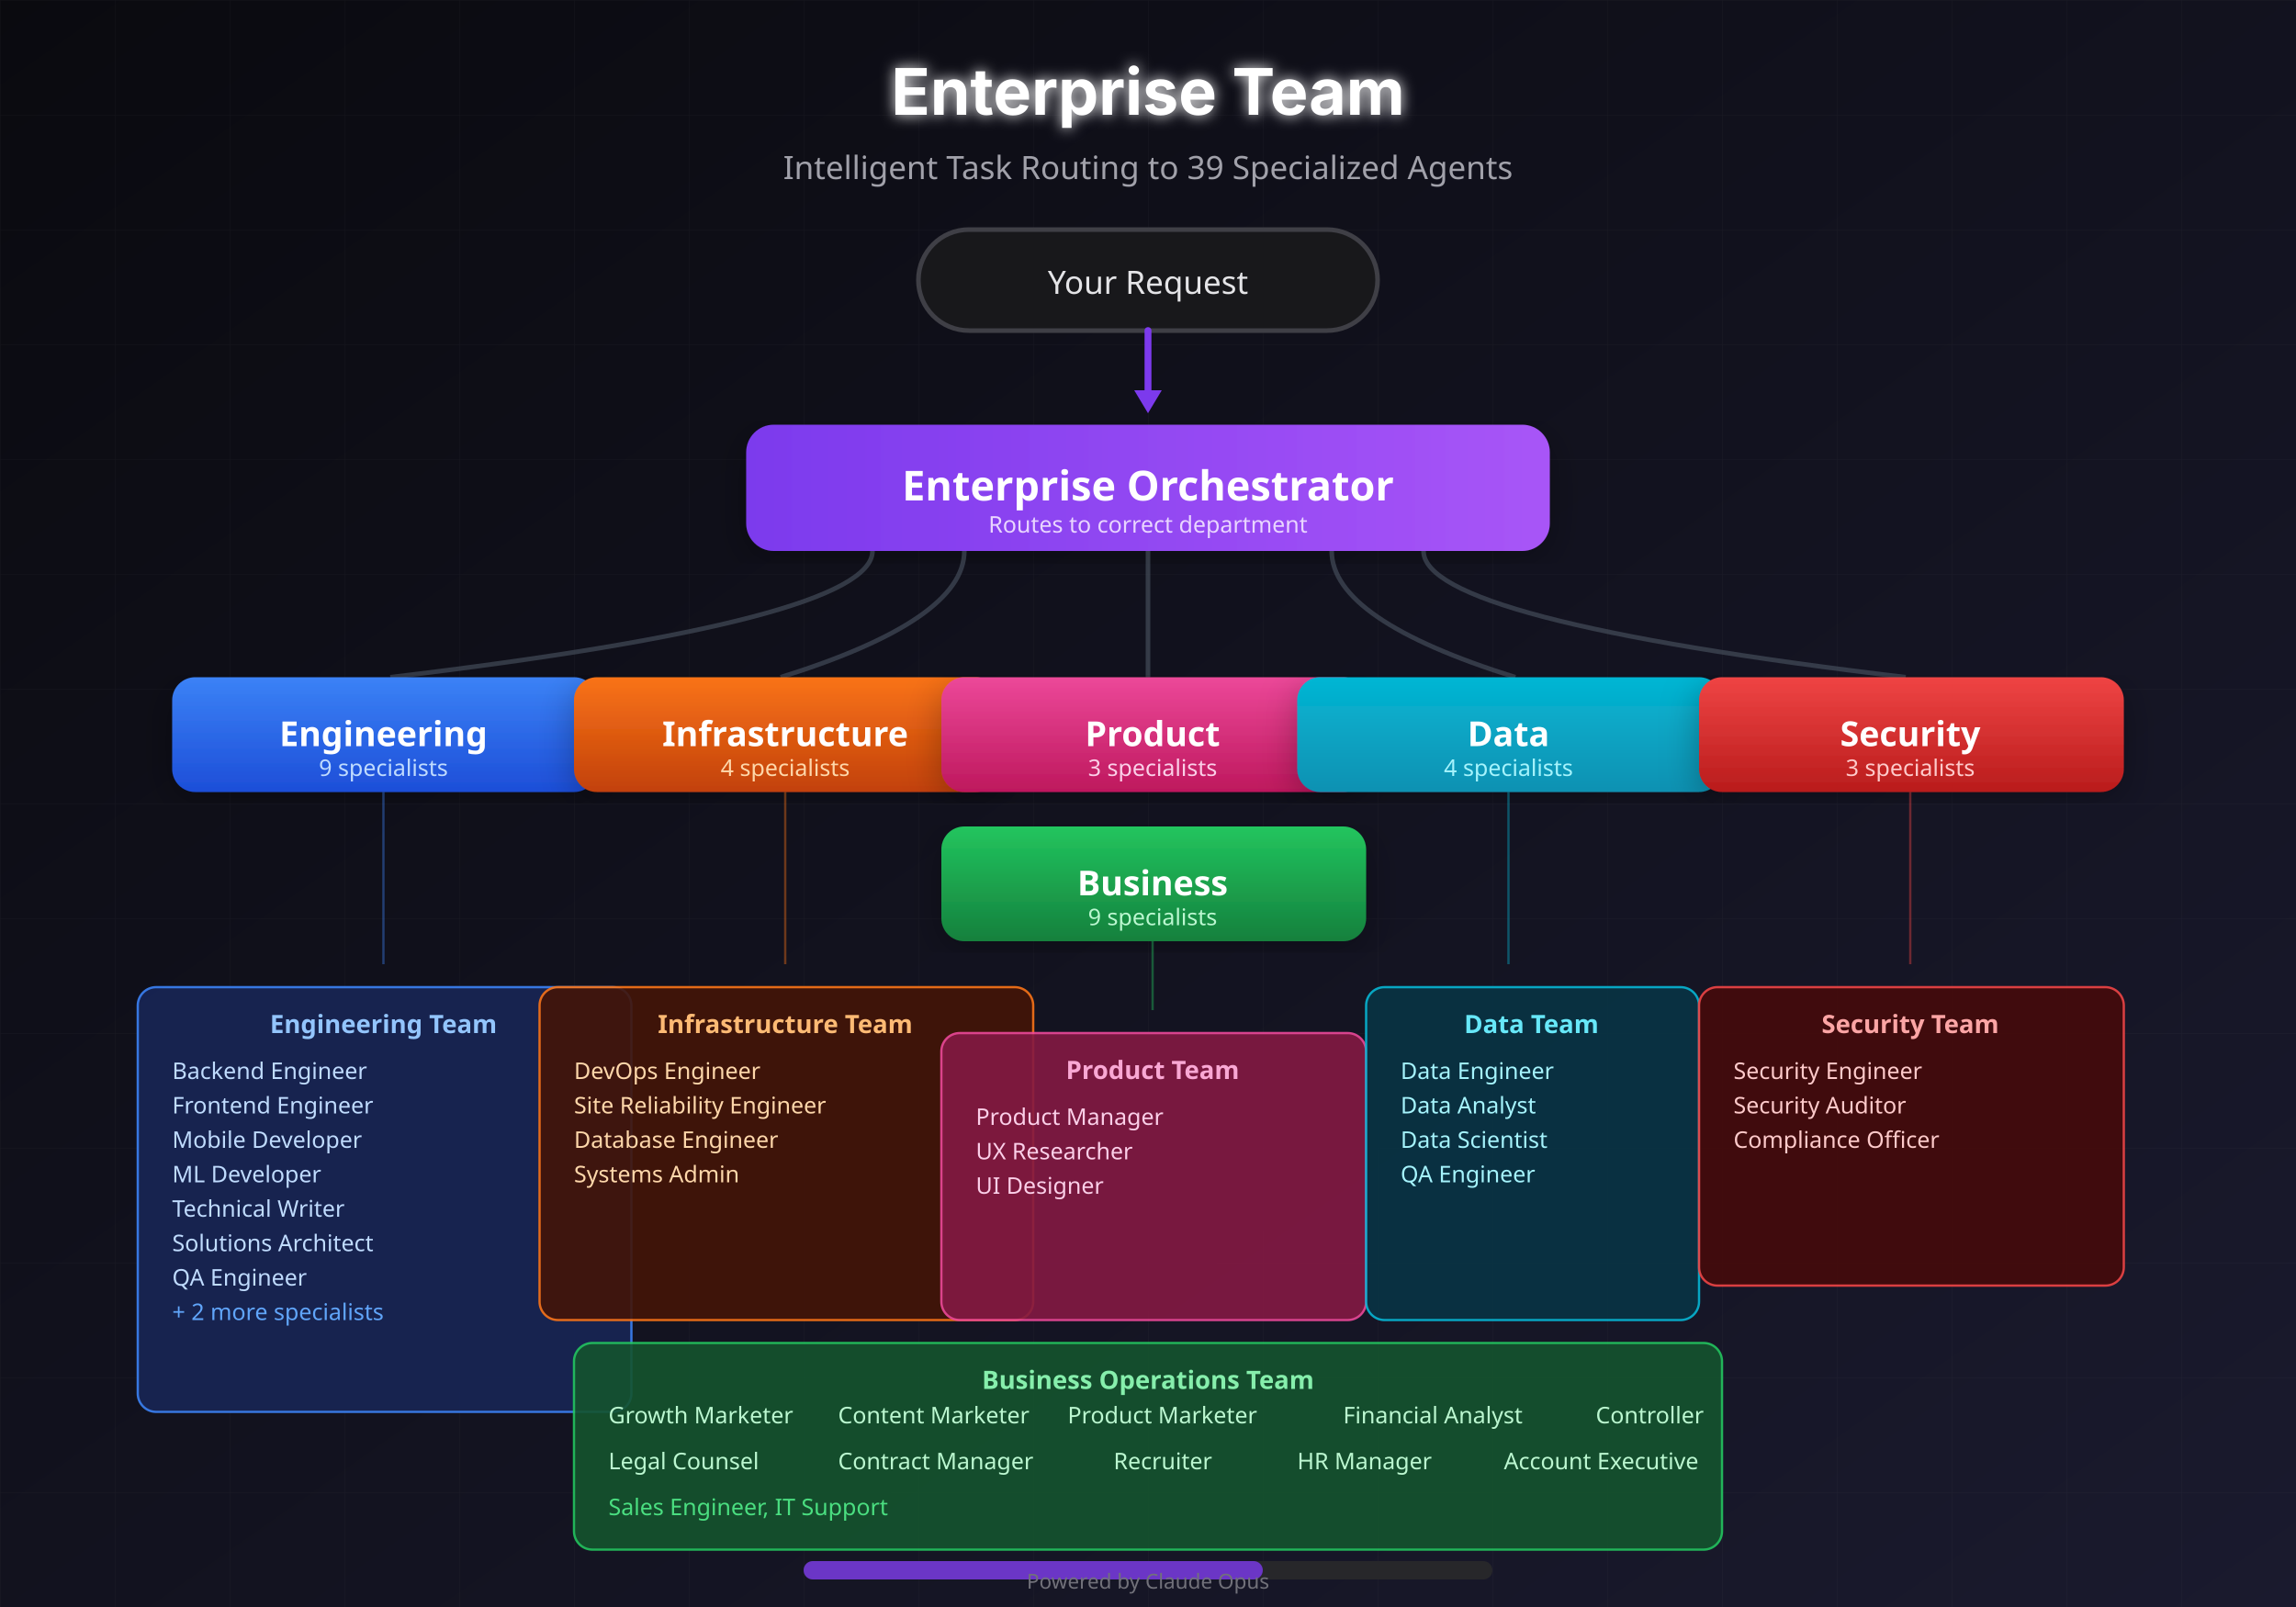
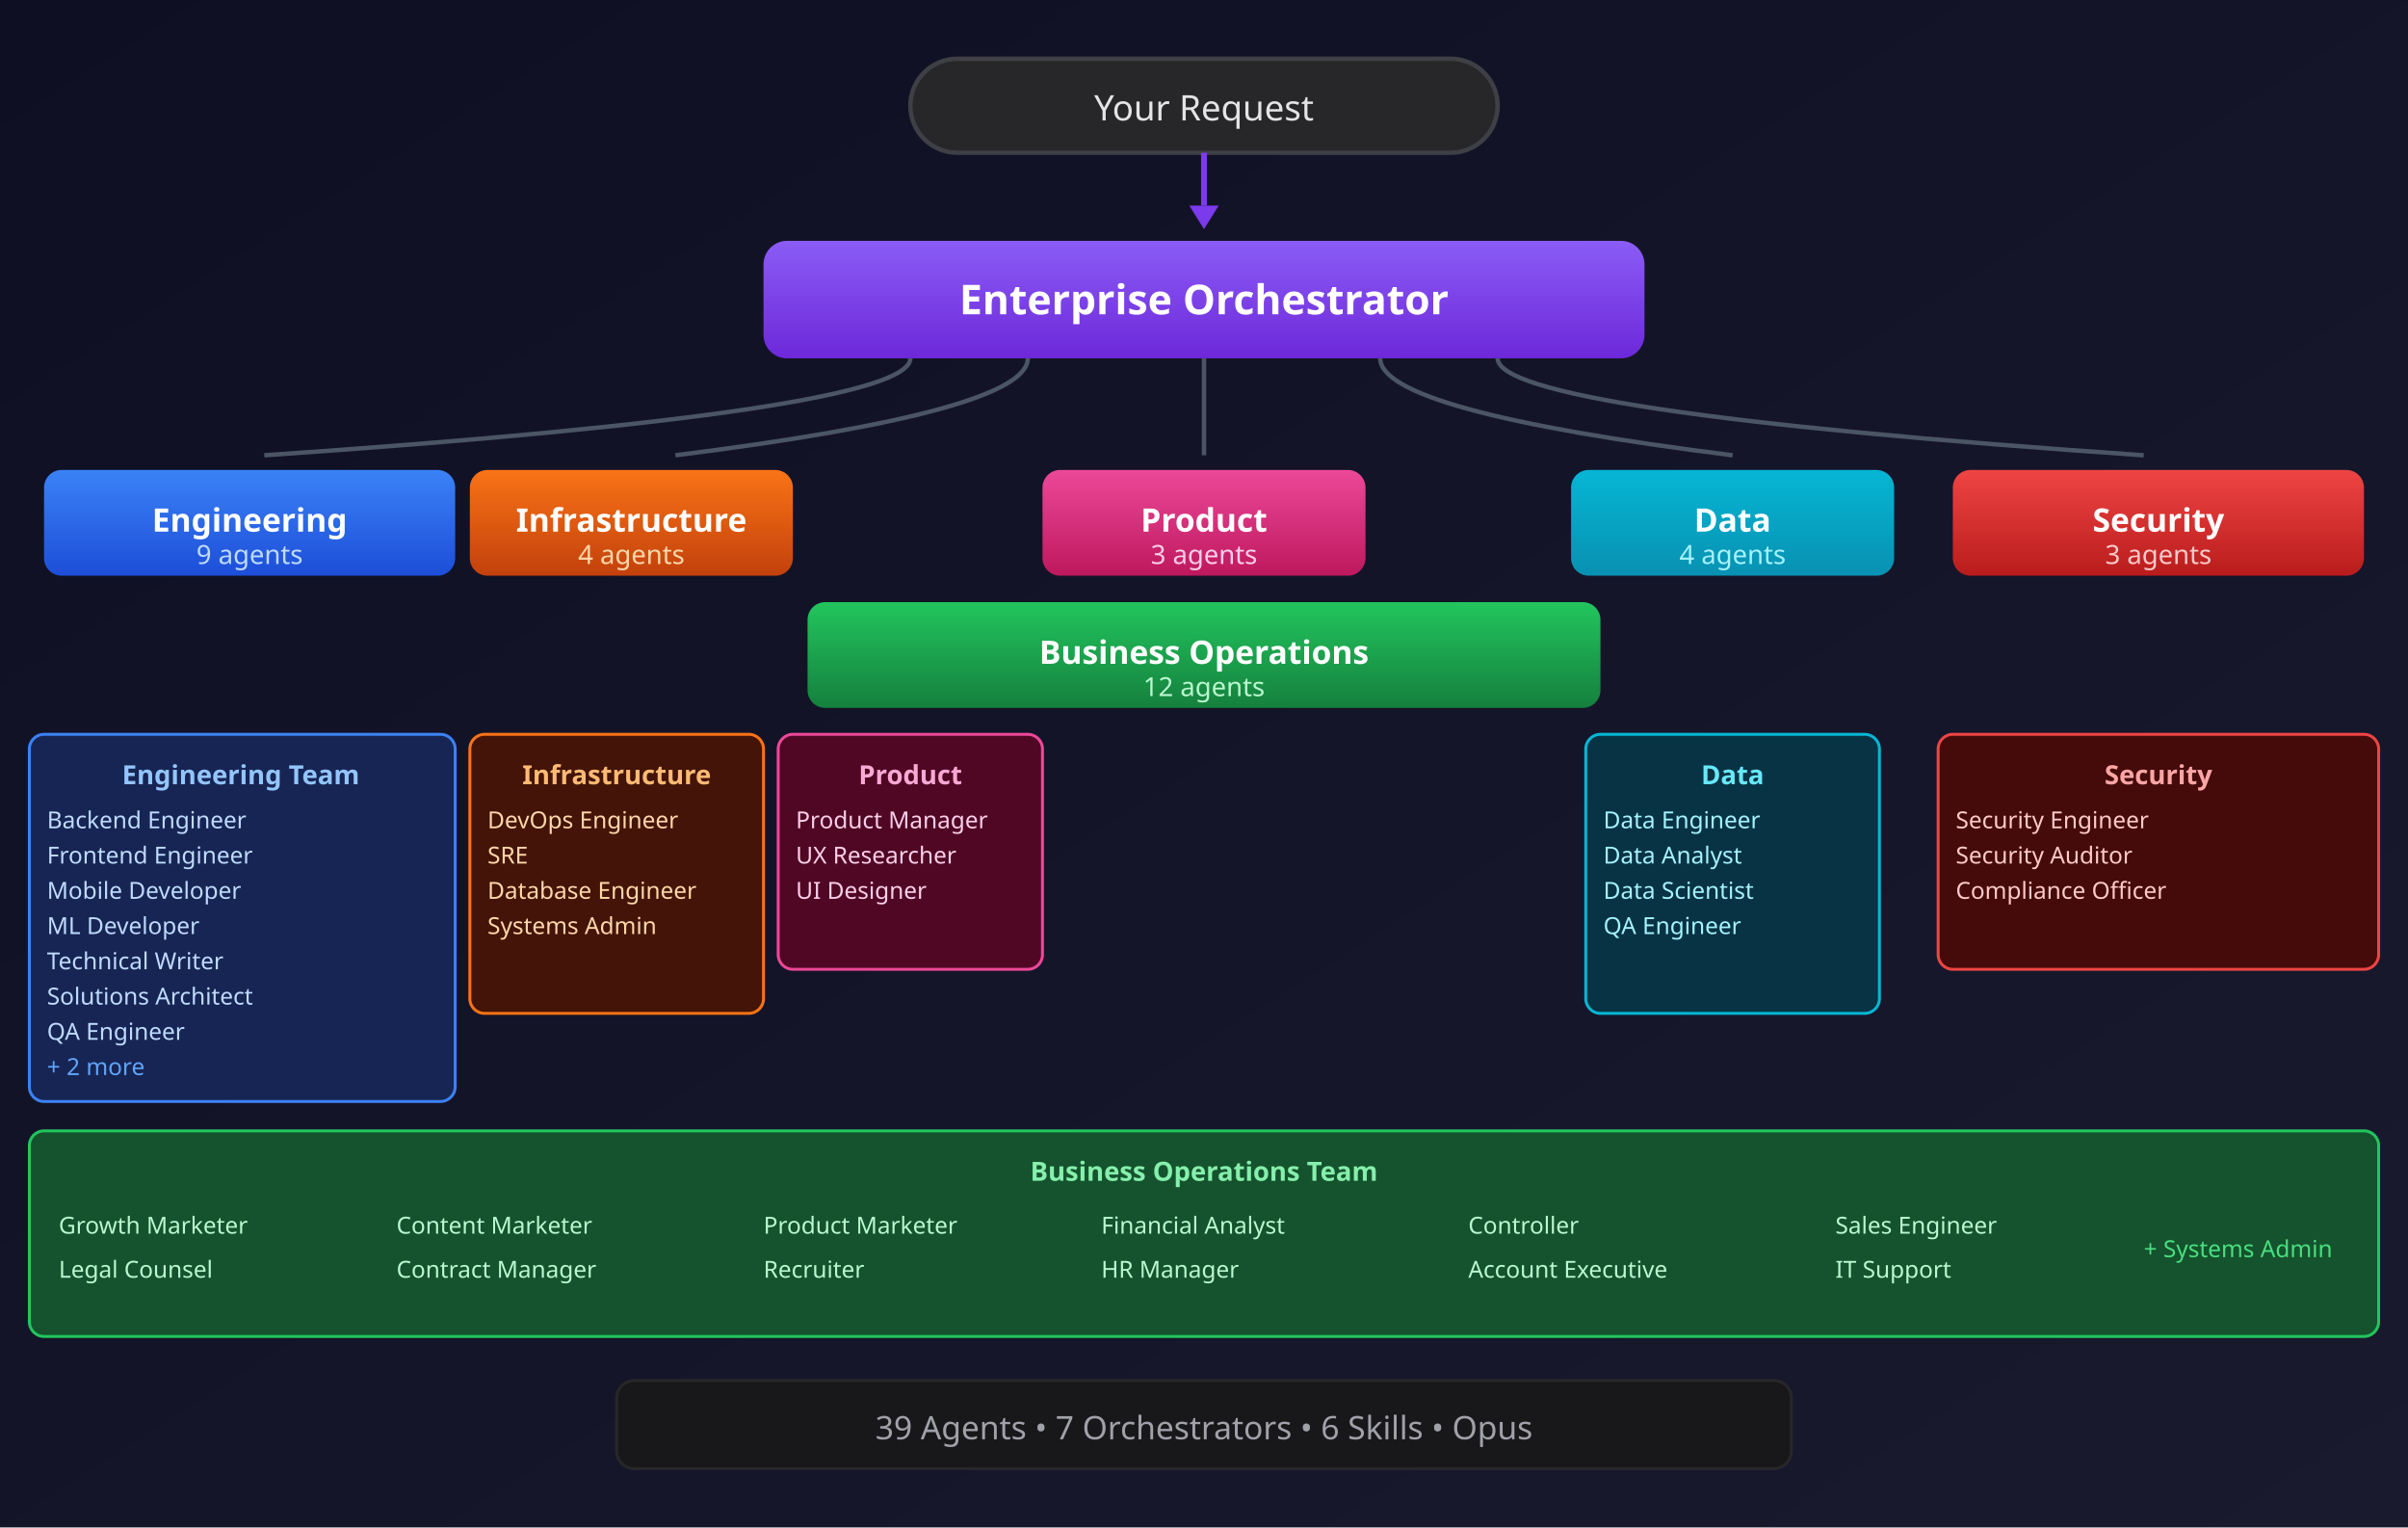
- <svg xmlns="http://www.w3.org/2000/svg" viewBox="0 0 1000 700">
+ <svg xmlns="http://www.w3.org/2000/svg" viewBox="0 0 820 520">
  <defs>
-     <linearGradient id="bgGrad" x1="0%" y1="0%" x2="100%" y2="100%">
-       <stop offset="0%" style="stop-color:#0a0a0f" />
-       <stop offset="100%" style="stop-color:#1a1a2e" />
+     <linearGradient id="bg" x1="0%" y1="0%" x2="100%" y2="100%">
+       <stop offset="0%" stop-color="#0f0f23" />
+       <stop offset="100%" stop-color="#1a1a2e" />
    </linearGradient>
-     <linearGradient id="headerGrad" x1="0%" y1="0%" x2="100%" y2="0%">
-       <stop offset="0%" style="stop-color:#7c3aed" />
-       <stop offset="100%" style="stop-color:#a855f7" />
+     <linearGradient id="purple" x1="0%" y1="0%" x2="0%" y2="100%">
+       <stop offset="0%" stop-color="#8b5cf6" />
+       <stop offset="100%" stop-color="#6d28d9" />
    </linearGradient>
-     <linearGradient id="engGrad" x1="0%" y1="0%" x2="0%" y2="100%">
-       <stop offset="0%" style="stop-color:#3b82f6" />
-       <stop offset="100%" style="stop-color:#1d4ed8" />
+     <linearGradient id="blue" x1="0%" y1="0%" x2="0%" y2="100%">
+       <stop offset="0%" stop-color="#3b82f6" />
+       <stop offset="100%" stop-color="#1d4ed8" />
    </linearGradient>
-     <linearGradient id="infraGrad" x1="0%" y1="0%" x2="0%" y2="100%">
-       <stop offset="0%" style="stop-color:#f97316" />
-       <stop offset="100%" style="stop-color:#c2410c" />
+     <linearGradient id="orange" x1="0%" y1="0%" x2="0%" y2="100%">
+       <stop offset="0%" stop-color="#f97316" />
+       <stop offset="100%" stop-color="#c2410c" />
    </linearGradient>
-     <linearGradient id="prodGrad" x1="0%" y1="0%" x2="0%" y2="100%">
-       <stop offset="0%" style="stop-color:#ec4899" />
-       <stop offset="100%" style="stop-color:#be185d" />
+     <linearGradient id="pink" x1="0%" y1="0%" x2="0%" y2="100%">
+       <stop offset="0%" stop-color="#ec4899" />
+       <stop offset="100%" stop-color="#be185d" />
    </linearGradient>
-     <linearGradient id="dataGrad" x1="0%" y1="0%" x2="0%" y2="100%">
-       <stop offset="0%" style="stop-color:#06b6d4" />
-       <stop offset="100%" style="stop-color:#0891b2" />
+     <linearGradient id="cyan" x1="0%" y1="0%" x2="0%" y2="100%">
+       <stop offset="0%" stop-color="#06b6d4" />
+       <stop offset="100%" stop-color="#0891b2" />
    </linearGradient>
-     <linearGradient id="secGrad" x1="0%" y1="0%" x2="0%" y2="100%">
-       <stop offset="0%" style="stop-color:#ef4444" />
-       <stop offset="100%" style="stop-color:#b91c1c" />
+     <linearGradient id="red" x1="0%" y1="0%" x2="0%" y2="100%">
+       <stop offset="0%" stop-color="#ef4444" />
+       <stop offset="100%" stop-color="#b91c1c" />
    </linearGradient>
-     <linearGradient id="bizGrad" x1="0%" y1="0%" x2="0%" y2="100%">
-       <stop offset="0%" style="stop-color:#22c55e" />
-       <stop offset="100%" style="stop-color:#15803d" />
+     <linearGradient id="green" x1="0%" y1="0%" x2="0%" y2="100%">
+       <stop offset="0%" stop-color="#22c55e" />
+       <stop offset="100%" stop-color="#15803d" />
    </linearGradient>
-     <filter id="glow" x="-50%" y="-50%" width="200%" height="200%">
-       <feGaussianBlur stdDeviation="3" result="coloredBlur" />
-       <feMerge>
-         <feMergeNode in="coloredBlur" />
-         <feMergeNode in="SourceGraphic" />
-       </feMerge>
-     </filter>
-     <filter id="shadow">
-       <feDropShadow dx="0" dy="4" stdDeviation="8" flood-opacity="0.3" />
-     </filter>
  </defs>
-   <rect width="1000" height="700" fill="url(#bgGrad)" />
-   <pattern id="grid" width="50" height="50" patternUnits="userSpaceOnUse">
-     <path d="M 50 0 L 0 0 0 50" fill="none" stroke="#ffffff" stroke-width="0.3" opacity="0.05" />
-   </pattern>
-   <rect width="1000" height="700" fill="url(#grid)" />
-   <text x="500" y="50" text-anchor="middle" fill="#ffffff" font-family="system-ui, -apple-system, sans-serif" font-size="28" font-weight="700" filter="url(#glow)">Enterprise Team</text>
-   <text x="500" y="78" text-anchor="middle" fill="#a1a1aa" font-family="system-ui, sans-serif" font-size="14">Intelligent Task Routing to 39 Specialized Agents</text>
-   <rect x="400" y="100" width="200" height="44" rx="22" fill="#18181b" stroke="#3f3f46" stroke-width="2" />
-   <text x="500" y="128" text-anchor="middle" fill="#e4e4e7" font-family="system-ui, sans-serif" font-size="14" font-weight="500">Your Request</text>
-   <path d="M500 144 L500 170" stroke="#7c3aed" stroke-width="3" stroke-linecap="round" />
-   <polygon points="500,180 494,170 506,170" fill="#7c3aed" />
-   <rect x="325" y="185" width="350" height="55" rx="12" fill="url(#headerGrad)" filter="url(#shadow)" />
-   <text x="500" y="218" text-anchor="middle" fill="#ffffff" font-family="system-ui, sans-serif" font-size="18" font-weight="600">Enterprise Orchestrator</text>
-   <text x="500" y="232" text-anchor="middle" fill="#e9d5ff" font-family="system-ui, sans-serif" font-size="10">Routes to correct department</text>
-   <g stroke="#4b5563" stroke-width="2" fill="none" opacity="0.6">
-     <path d="M380 240 Q 380 270 170 295" />
-     <path d="M420 240 Q 420 270 340 295" />
-     <path d="M500 240 L500 295" />
-     <path d="M580 240 Q 580 270 660 295" />
-     <path d="M620 240 Q 620 270 830 295" />
+   <rect width="820" height="520" fill="url(#bg)" />
+   <rect x="310" y="20" width="200" height="32" rx="16" fill="#27272a" stroke="#3f3f46" stroke-width="1.5" />
+   <text x="410" y="41" text-anchor="middle" fill="#e4e4e7" font-family="system-ui" font-size="12" font-weight="500">Your Request</text>
+   <line x1="410" y1="52" x2="410" y2="70" stroke="#7c3aed" stroke-width="2" />
+   <polygon points="410,78 405,70 415,70" fill="#7c3aed" />
+   <rect x="260" y="82" width="300" height="40" rx="8" fill="url(#purple)" />
+   <text x="410" y="107" text-anchor="middle" fill="white" font-family="system-ui" font-size="14" font-weight="600">Enterprise Orchestrator</text>
+   <g stroke="#4b5563" stroke-width="1.5" fill="none">
+     <path d="M310 122 Q 310 140 90 155" />
+     <path d="M350 122 Q 350 140 230 155" />
+     <path d="M410 122 L 410 155" />
+     <path d="M470 122 Q 470 140 590 155" />
+     <path d="M510 122 Q 510 140 730 155" />
  </g>
-   <g transform="translate(75, 295)">
-     <rect width="185" height="50" rx="10" fill="url(#engGrad)" filter="url(#shadow)" />
-     <text x="92" y="30" text-anchor="middle" fill="#ffffff" font-family="system-ui, sans-serif" font-size="15" font-weight="600">Engineering</text>
-     <text x="92" y="43" text-anchor="middle" fill="#bfdbfe" font-family="system-ui, sans-serif" font-size="10">9 specialists</text>
+   <rect x="15" y="160" width="140" height="36" rx="6" fill="url(#blue)" />
+   <text x="85" y="181" text-anchor="middle" fill="white" font-family="system-ui" font-size="11" font-weight="600">Engineering</text>
+   <text x="85" y="192" text-anchor="middle" fill="#bfdbfe" font-family="system-ui" font-size="9">9 agents</text>
+   <rect x="160" y="160" width="110" height="36" rx="6" fill="url(#orange)" />
+   <text x="215" y="181" text-anchor="middle" fill="white" font-family="system-ui" font-size="11" font-weight="600">Infrastructure</text>
+   <text x="215" y="192" text-anchor="middle" fill="#fed7aa" font-family="system-ui" font-size="9">4 agents</text>
+   <rect x="355" y="160" width="110" height="36" rx="6" fill="url(#pink)" />
+   <text x="410" y="181" text-anchor="middle" fill="white" font-family="system-ui" font-size="11" font-weight="600">Product</text>
+   <text x="410" y="192" text-anchor="middle" fill="#fbcfe8" font-family="system-ui" font-size="9">3 agents</text>
+   <rect x="535" y="160" width="110" height="36" rx="6" fill="url(#cyan)" />
+   <text x="590" y="181" text-anchor="middle" fill="white" font-family="system-ui" font-size="11" font-weight="600">Data</text>
+   <text x="590" y="192" text-anchor="middle" fill="#a5f3fc" font-family="system-ui" font-size="9">4 agents</text>
+   <rect x="665" y="160" width="140" height="36" rx="6" fill="url(#red)" />
+   <text x="735" y="181" text-anchor="middle" fill="white" font-family="system-ui" font-size="11" font-weight="600">Security</text>
+   <text x="735" y="192" text-anchor="middle" fill="#fecaca" font-family="system-ui" font-size="9">3 agents</text>
+   <rect x="275" y="205" width="270" height="36" rx="6" fill="url(#green)" />
+   <text x="410" y="226" text-anchor="middle" fill="white" font-family="system-ui" font-size="11" font-weight="600">Business Operations</text>
+   <text x="410" y="237" text-anchor="middle" fill="#bbf7d0" font-family="system-ui" font-size="9">12 agents</text>
+   <rect x="10" y="250" width="145" height="125" rx="5" fill="#172554" stroke="#3b82f6" stroke-width="1" />
+   <text x="82" y="267" text-anchor="middle" fill="#93c5fd" font-family="system-ui" font-size="9" font-weight="600">Engineering Team</text>
+   <g font-family="system-ui" font-size="8" fill="#bfdbfe">
+     <text x="16" y="282">Backend Engineer</text>
+     <text x="16" y="294">Frontend Engineer</text>
+     <text x="16" y="306">Mobile Developer</text>
+     <text x="16" y="318">ML Developer</text>
+     <text x="16" y="330">Technical Writer</text>
+     <text x="16" y="342">Solutions Architect</text>
+     <text x="16" y="354">QA Engineer</text>
+     <text x="16" y="366" fill="#60a5fa">+ 2 more</text>
  </g>
-   <g transform="translate(250, 295)">
-     <rect width="185" height="50" rx="10" fill="url(#infraGrad)" filter="url(#shadow)" />
-     <text x="92" y="30" text-anchor="middle" fill="#ffffff" font-family="system-ui, sans-serif" font-size="15" font-weight="600">Infrastructure</text>
-     <text x="92" y="43" text-anchor="middle" fill="#fed7aa" font-family="system-ui, sans-serif" font-size="10">4 specialists</text>
+   <rect x="160" y="250" width="100" height="95" rx="5" fill="#431407" stroke="#f97316" stroke-width="1" />
+   <text x="210" y="267" text-anchor="middle" fill="#fdba74" font-family="system-ui" font-size="9" font-weight="600">Infrastructure</text>
+   <g font-family="system-ui" font-size="8" fill="#fed7aa">
+     <text x="166" y="282">DevOps Engineer</text>
+     <text x="166" y="294">SRE</text>
+     <text x="166" y="306">Database Engineer</text>
+     <text x="166" y="318">Systems Admin</text>
  </g>
-   <g transform="translate(410, 295)">
-     <rect width="185" height="50" rx="10" fill="url(#prodGrad)" filter="url(#shadow)" />
-     <text x="92" y="30" text-anchor="middle" fill="#ffffff" font-family="system-ui, sans-serif" font-size="15" font-weight="600">Product</text>
-     <text x="92" y="43" text-anchor="middle" fill="#fbcfe8" font-family="system-ui, sans-serif" font-size="10">3 specialists</text>
+   <rect x="265" y="250" width="90" height="80" rx="5" fill="#500724" stroke="#ec4899" stroke-width="1" />
+   <text x="310" y="267" text-anchor="middle" fill="#f9a8d4" font-family="system-ui" font-size="9" font-weight="600">Product</text>
+   <g font-family="system-ui" font-size="8" fill="#fbcfe8">
+     <text x="271" y="282">Product Manager</text>
+     <text x="271" y="294">UX Researcher</text>
+     <text x="271" y="306">UI Designer</text>
  </g>
-   <g transform="translate(565, 295)">
-     <rect width="185" height="50" rx="10" fill="url(#dataGrad)" filter="url(#shadow)" />
-     <text x="92" y="30" text-anchor="middle" fill="#ffffff" font-family="system-ui, sans-serif" font-size="15" font-weight="600">Data</text>
-     <text x="92" y="43" text-anchor="middle" fill="#a5f3fc" font-family="system-ui, sans-serif" font-size="10">4 specialists</text>
+   <rect x="540" y="250" width="100" height="95" rx="5" fill="#083344" stroke="#06b6d4" stroke-width="1" />
+   <text x="590" y="267" text-anchor="middle" fill="#67e8f9" font-family="system-ui" font-size="9" font-weight="600">Data</text>
+   <g font-family="system-ui" font-size="8" fill="#a5f3fc">
+     <text x="546" y="282">Data Engineer</text>
+     <text x="546" y="294">Data Analyst</text>
+     <text x="546" y="306">Data Scientist</text>
+     <text x="546" y="318">QA Engineer</text>
  </g>
-   <g transform="translate(740, 295)">
-     <rect width="185" height="50" rx="10" fill="url(#secGrad)" filter="url(#shadow)" />
-     <text x="92" y="30" text-anchor="middle" fill="#ffffff" font-family="system-ui, sans-serif" font-size="15" font-weight="600">Security</text>
-     <text x="92" y="43" text-anchor="middle" fill="#fecaca" font-family="system-ui, sans-serif" font-size="10">3 specialists</text>
+   <rect x="660" y="250" width="150" height="80" rx="5" fill="#450a0a" stroke="#ef4444" stroke-width="1" />
+   <text x="735" y="267" text-anchor="middle" fill="#fca5a5" font-family="system-ui" font-size="9" font-weight="600">Security</text>
+   <g font-family="system-ui" font-size="8" fill="#fecaca">
+     <text x="666" y="282">Security Engineer</text>
+     <text x="666" y="294">Security Auditor</text>
+     <text x="666" y="306">Compliance Officer</text>
  </g>
-   <g transform="translate(410, 360)">
-     <rect width="185" height="50" rx="10" fill="url(#bizGrad)" filter="url(#shadow)" />
-     <text x="92" y="30" text-anchor="middle" fill="#ffffff" font-family="system-ui, sans-serif" font-size="15" font-weight="600">Business</text>
-     <text x="92" y="43" text-anchor="middle" fill="#bbf7d0" font-family="system-ui, sans-serif" font-size="10">9 specialists</text>
+   <rect x="10" y="385" width="800" height="70" rx="5" fill="#14532d" stroke="#22c55e" stroke-width="1" />
+   <text x="410" y="402" text-anchor="middle" fill="#86efac" font-family="system-ui" font-size="9" font-weight="600">Business Operations Team</text>
+   <g font-family="system-ui" font-size="8" fill="#bbf7d0">
+     <text x="20" y="420">Growth Marketer</text>
+     <text x="20" y="435">Legal Counsel</text>
+     <text x="135" y="420">Content Marketer</text>
+     <text x="135" y="435">Contract Manager</text>
+     <text x="260" y="420">Product Marketer</text>
+     <text x="260" y="435">Recruiter</text>
+     <text x="375" y="420">Financial Analyst</text>
+     <text x="375" y="435">HR Manager</text>
+     <text x="500" y="420">Controller</text>
+     <text x="500" y="435">Account Executive</text>
+     <text x="625" y="420">Sales Engineer</text>
+     <text x="625" y="435">IT Support</text>
+     <text x="730" y="428" fill="#4ade80">+ Systems Admin</text>
  </g>
-   <g stroke-width="1" fill="none" opacity="0.4">
-     <path d="M167 345 L167 420" stroke="#3b82f6" />
-     <path d="M342 345 L342 420" stroke="#f97316" />
-     <path d="M502 410 L502 440" stroke="#22c55e" />
-     <path d="M657 345 L657 420" stroke="#06b6d4" />
-     <path d="M832 345 L832 420" stroke="#ef4444" />
-   </g>
-   <g transform="translate(60, 430)" font-family="system-ui, sans-serif" font-size="10">
-     <rect width="215" height="185" rx="8" fill="#172554" stroke="#3b82f6" stroke-width="1" opacity="0.9" />
-     <text x="107" y="20" text-anchor="middle" fill="#93c5fd" font-weight="600" font-size="11">Engineering Team</text>
-     <text x="15" y="40" fill="#bfdbfe">Backend Engineer</text>
-     <text x="15" y="55" fill="#bfdbfe">Frontend Engineer</text>
-     <text x="15" y="70" fill="#bfdbfe">Mobile Developer</text>
-     <text x="15" y="85" fill="#bfdbfe">ML Developer</text>
-     <text x="15" y="100" fill="#bfdbfe">Technical Writer</text>
-     <text x="15" y="115" fill="#bfdbfe">Solutions Architect</text>
-     <text x="15" y="130" fill="#bfdbfe">QA Engineer</text>
-     <text x="15" y="145" fill="#60a5fa">+ 2 more specialists</text>
-   </g>
-   <g transform="translate(235, 430)" font-family="system-ui, sans-serif" font-size="10">
-     <rect width="215" height="145" rx="8" fill="#431407" stroke="#f97316" stroke-width="1" opacity="0.9" />
-     <text x="107" y="20" text-anchor="middle" fill="#fdba74" font-weight="600" font-size="11">Infrastructure Team</text>
-     <text x="15" y="40" fill="#fed7aa">DevOps Engineer</text>
-     <text x="15" y="55" fill="#fed7aa">Site Reliability Engineer</text>
-     <text x="15" y="70" fill="#fed7aa">Database Engineer</text>
-     <text x="15" y="85" fill="#fed7aa">Systems Admin</text>
-   </g>
-   <g transform="translate(410, 450)" font-family="system-ui, sans-serif" font-size="10">
-     <rect width="185" height="125" rx="8" fill="#831843" stroke="#ec4899" stroke-width="1" opacity="0.9" />
-     <text x="92" y="20" text-anchor="middle" fill="#f9a8d4" font-weight="600" font-size="11">Product Team</text>
-     <text x="15" y="40" fill="#fbcfe8">Product Manager</text>
-     <text x="15" y="55" fill="#fbcfe8">UX Researcher</text>
-     <text x="15" y="70" fill="#fbcfe8">UI Designer</text>
-   </g>
-   <g transform="translate(595, 430)" font-family="system-ui, sans-serif" font-size="10">
-     <rect width="145" height="145" rx="8" fill="#083344" stroke="#06b6d4" stroke-width="1" opacity="0.9" />
-     <text x="72" y="20" text-anchor="middle" fill="#67e8f9" font-weight="600" font-size="11">Data Team</text>
-     <text x="15" y="40" fill="#a5f3fc">Data Engineer</text>
-     <text x="15" y="55" fill="#a5f3fc">Data Analyst</text>
-     <text x="15" y="70" fill="#a5f3fc">Data Scientist</text>
-     <text x="15" y="85" fill="#a5f3fc">QA Engineer</text>
-   </g>
-   <g transform="translate(740, 430)" font-family="system-ui, sans-serif" font-size="10">
-     <rect width="185" height="130" rx="8" fill="#450a0a" stroke="#ef4444" stroke-width="1" opacity="0.9" />
-     <text x="92" y="20" text-anchor="middle" fill="#fca5a5" font-weight="600" font-size="11">Security Team</text>
-     <text x="15" y="40" fill="#fecaca">Security Engineer</text>
-     <text x="15" y="55" fill="#fecaca">Security Auditor</text>
-     <text x="15" y="70" fill="#fecaca">Compliance Officer</text>
-   </g>
-   <g transform="translate(250, 585)" font-family="system-ui, sans-serif" font-size="10">
-     <rect width="500" height="90" rx="8" fill="#14532d" stroke="#22c55e" stroke-width="1" opacity="0.9" />
-     <text x="250" y="20" text-anchor="middle" fill="#86efac" font-weight="600" font-size="11">Business Operations Team</text>
-     <g transform="translate(15, 35)">
-       <text fill="#bbf7d0">Growth Marketer</text>
-       <text x="100" fill="#bbf7d0">Content Marketer</text>
-       <text x="200" fill="#bbf7d0">Product Marketer</text>
-       <text x="320" fill="#bbf7d0">Financial Analyst</text>
-       <text x="430" fill="#bbf7d0">Controller</text>
-     </g>
-     <g transform="translate(15, 55)">
-       <text fill="#bbf7d0">Legal Counsel</text>
-       <text x="100" fill="#bbf7d0">Contract Manager</text>
-       <text x="220" fill="#bbf7d0">Recruiter</text>
-       <text x="300" fill="#bbf7d0">HR Manager</text>
-       <text x="390" fill="#bbf7d0">Account Executive</text>
-     </g>
-     <text x="15" y="75" fill="#4ade80">Sales Engineer, IT Support</text>
-   </g>
-   <rect x="350" y="680" width="300" height="8" rx="4" fill="#27272a" />
-   <rect x="350" y="680" width="200" height="8" rx="4" fill="#7c3aed" opacity="0.8" />
-   <text x="500" y="692" text-anchor="middle" fill="#71717a" font-family="system-ui, sans-serif" font-size="9">Powered by Claude Opus</text>
+   <rect x="210" y="470" width="400" height="30" rx="6" fill="#18181b" stroke="#27272a" stroke-width="1" />
+   <text x="410" y="490" text-anchor="middle" fill="#a1a1aa" font-family="system-ui" font-size="11" font-weight="500">39 Agents • 7 Orchestrators • 6 Skills • Opus</text>
</svg>
